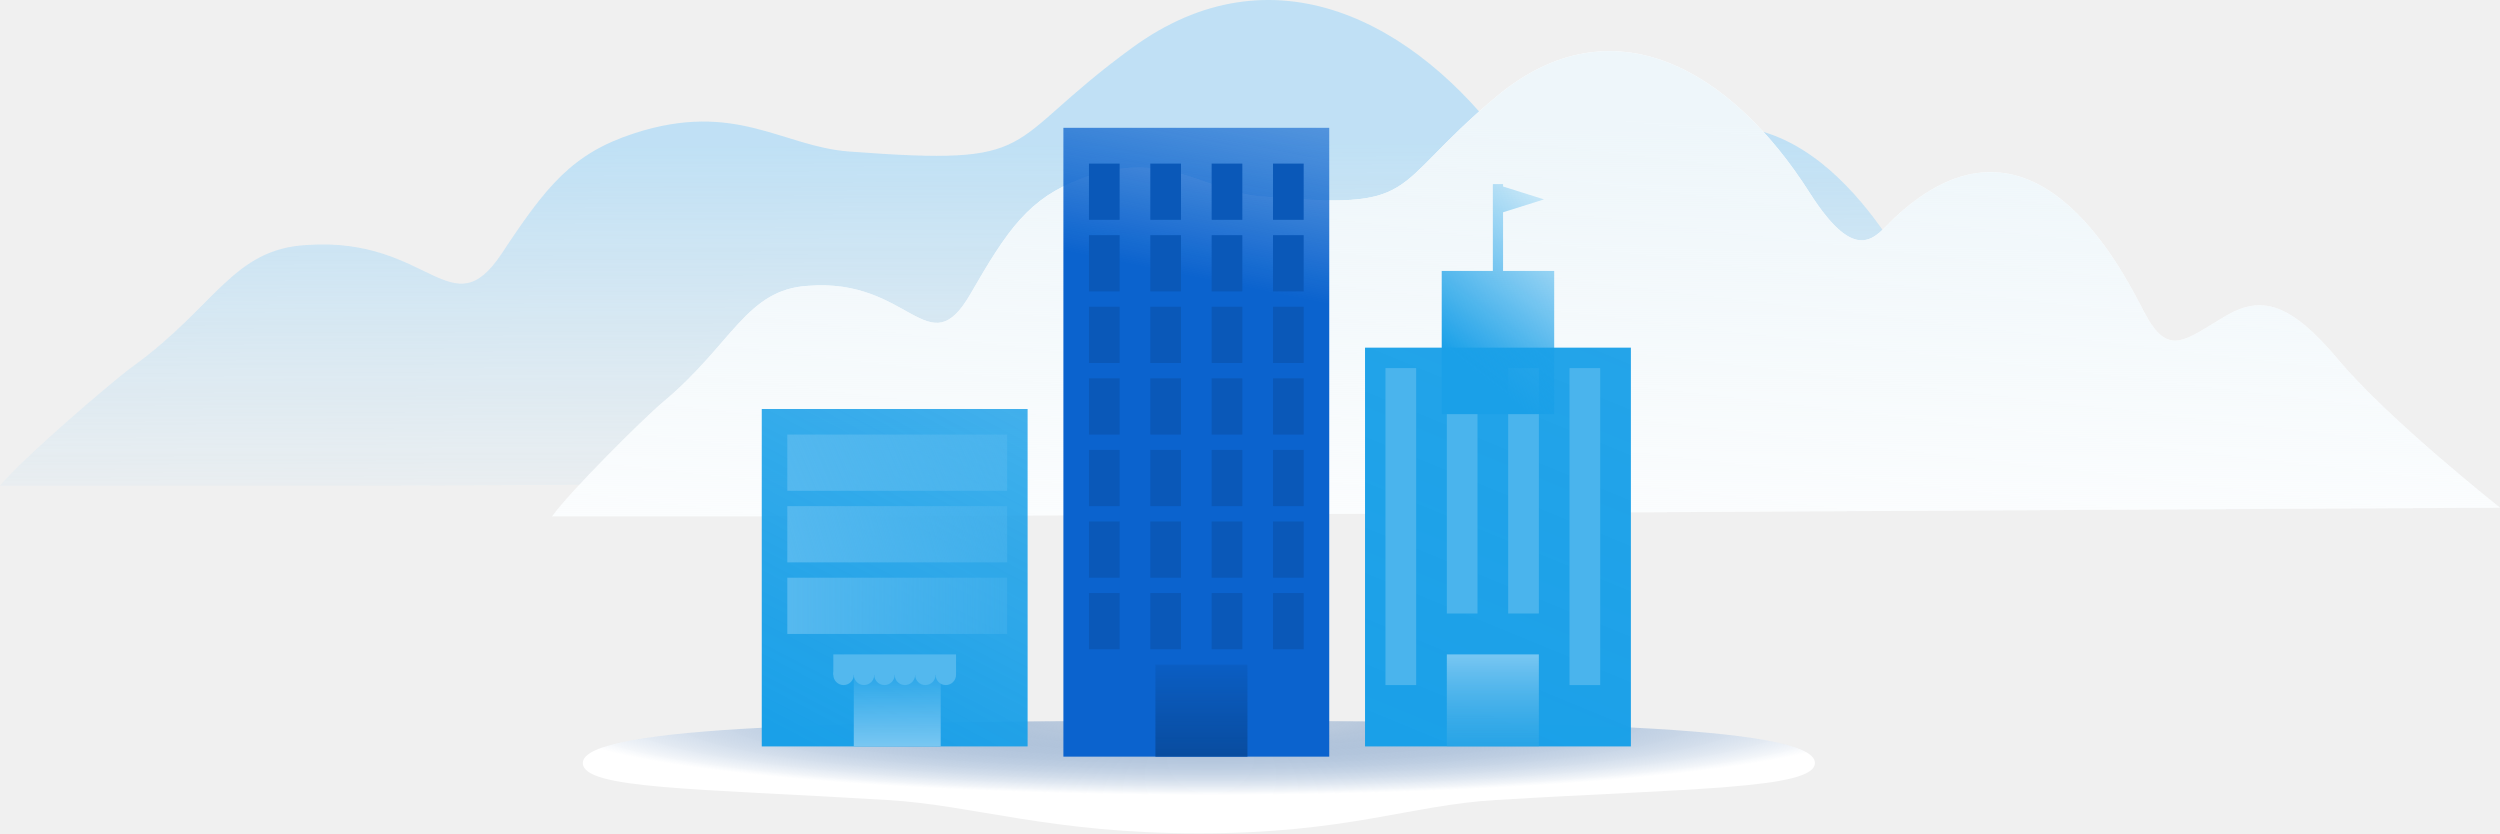
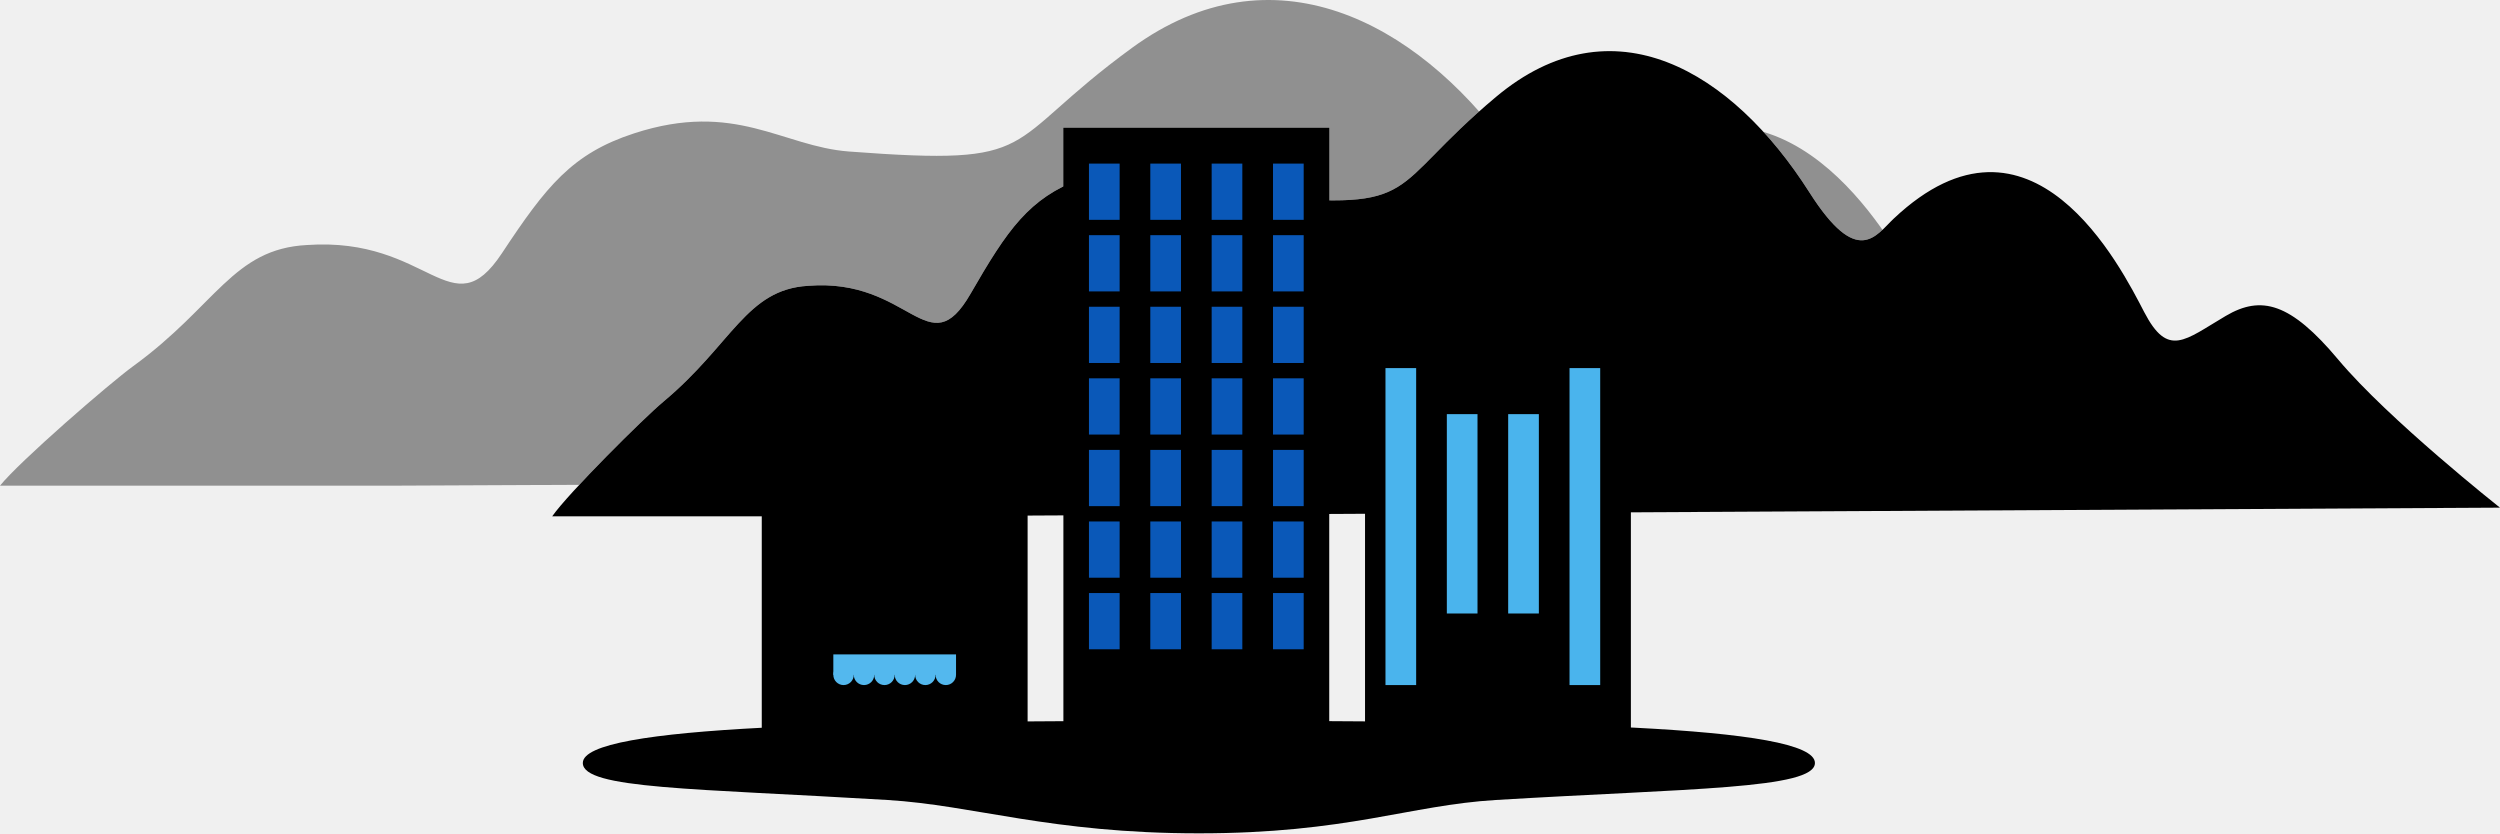
<svg xmlns="http://www.w3.org/2000/svg" width="489" height="163" fill="none">
  <path opacity="0.4" d="M76.482 95L457 93.225C457 93.225 430.777 75.18 419.054 62.992C407.836 51.329 400.97 49.805 392.657 54.068C382.997 59.023 379.129 62.675 373.519 53.274C368.032 44.078 347.052 7.742 314.786 34.175C310.55 37.645 306.299 44.335 294.988 28.859C276.779 3.949 248.791 -10.613 221.419 9.363C195.231 28.473 204.494 32.544 166.073 29.637C152.978 28.646 143.847 19.638 124.049 26.078C111.897 30.032 106.862 36.399 98.169 49.543C88.263 64.518 84.037 46.255 60.053 47.925C45.535 48.678 42.28 59.833 26.082 71.597C21.427 74.978 3.827 90.236 0 95H76.482Z" fill="url(#paint0_linear)" />
  <path d="M171.763 101L489 99.299C489 99.299 467.138 82.014 457.365 70.34C448.012 59.168 442.288 57.708 435.357 61.792C427.303 66.538 424.079 70.037 419.402 61.031C414.827 52.222 397.337 17.416 370.436 42.736C366.905 46.06 363.361 52.468 353.931 37.644C338.75 13.782 315.417 -0.166 292.597 18.969C270.764 37.274 278.486 41.173 246.455 38.389C235.537 37.44 227.925 28.811 211.42 34.98C201.288 38.767 197.091 44.867 189.843 57.457C181.585 71.801 178.062 54.308 158.066 55.907C145.963 56.628 143.249 67.314 129.745 78.582C125.863 81.821 111.19 96.436 108 101H171.763Z" fill="white" />
  <path d="M171.763 101L489 99.299C489 99.299 467.138 82.014 457.365 70.34C448.012 59.168 442.288 57.708 435.357 61.792C427.303 66.538 424.079 70.037 419.402 61.031C414.827 52.222 397.337 17.416 370.436 42.736C366.905 46.06 363.361 52.468 353.931 37.644C338.75 13.782 315.417 -0.166 292.597 18.969C270.764 37.274 278.486 41.173 246.455 38.389C235.537 37.44 227.925 28.811 211.42 34.98C201.288 38.767 197.091 44.867 189.843 57.457C181.585 71.801 178.062 54.308 158.066 55.907C145.963 56.628 143.249 67.314 129.745 78.582C125.863 81.821 111.19 96.436 108 101H171.763Z" fill="url(#paint1_linear)" />
  <path d="M355 149.236C355 154.352 330.328 154.203 292.624 156.475C275.611 157.5 263.586 163 234.5 163C205.414 163 190.554 157.5 173.541 156.475C135.837 154.203 114 154.352 114 149.236C114 141.81 167.95 141 234.5 141C301.05 141 355 141.81 355 149.236Z" fill="url(#paint2_radial)" />
  <rect x="149" y="80" width="52" height="66" fill="url(#paint3_linear)" />
  <rect x="154" y="85" width="43" height="11" fill="url(#paint4_linear)" />
  <rect x="154" y="99" width="43" height="11" fill="url(#paint5_linear)" />
  <rect x="154" y="113" width="43" height="11" fill="url(#paint6_linear)" />
  <rect x="167" y="128" width="17" height="18" fill="url(#paint7_linear)" />
  <rect width="24" height="4" transform="matrix(1 0 0 -1 163 132)" fill="#53B8EE" />
  <rect x="208" y="25" width="52" height="123" fill="url(#paint8_linear)" />
  <rect x="226" y="130" width="18" height="18" fill="url(#paint9_linear)" />
  <rect x="213" y="32" width="6" height="11" fill="#0A58B8" />
  <rect x="225" y="32" width="6" height="11" fill="#0A58B8" />
  <rect x="237" y="32" width="6" height="11" fill="#0A58B8" />
  <rect x="249" y="32" width="6" height="11" fill="#0A58B8" />
  <rect x="213" y="88" width="6" height="11" fill="#0A58B8" />
  <rect x="225" y="88" width="6" height="11" fill="#0A58B8" />
  <rect x="237" y="88" width="6" height="11" fill="#0A58B8" />
  <rect x="249" y="88" width="6" height="11" fill="#0A58B8" />
  <rect x="213" y="46" width="6" height="11" fill="#0A58B8" />
  <rect x="225" y="46" width="6" height="11" fill="#0A58B8" />
  <rect x="237" y="46" width="6" height="11" fill="#0A58B8" />
  <rect x="249" y="46" width="6" height="11" fill="#0A58B8" />
  <rect x="213" y="102" width="6" height="11" fill="#0A58B8" />
  <rect x="225" y="102" width="6" height="11" fill="#0A58B8" />
  <rect x="237" y="102" width="6" height="11" fill="#0A58B8" />
  <rect x="249" y="102" width="6" height="11" fill="#0A58B8" />
  <rect x="213" y="60" width="6" height="11" fill="#0A58B8" />
  <rect x="225" y="60" width="6" height="11" fill="#0A58B8" />
  <rect x="237" y="60" width="6" height="11" fill="#0A58B8" />
  <rect x="249" y="60" width="6" height="11" fill="#0A58B8" />
  <rect x="213" y="116" width="6" height="11" fill="#0A58B8" />
  <rect x="225" y="116" width="6" height="11" fill="#0A58B8" />
  <rect x="237" y="116" width="6" height="11" fill="#0A58B8" />
  <rect x="249" y="116" width="6" height="11" fill="#0A58B8" />
  <rect x="213" y="74" width="6" height="11" fill="#0A58B8" />
  <rect x="225" y="74" width="6" height="11" fill="#0A58B8" />
  <rect x="237" y="74" width="6" height="11" fill="#0A58B8" />
  <rect x="249" y="74" width="6" height="11" fill="#0A58B8" />
  <rect x="267" y="68" width="52" height="78" fill="url(#paint10_linear)" />
  <rect x="271" y="72" width="6" height="62" fill="#4AB4ED" />
  <rect x="283" y="72" width="6" height="48" fill="#4AB4ED" />
  <rect x="295" y="72" width="6" height="48" fill="#4AB4ED" />
  <rect x="283" y="128" width="18" height="18" fill="url(#paint11_linear)" />
  <rect x="307" y="72" width="6" height="62" fill="#4AB4ED" />
  <path fill-rule="evenodd" clip-rule="evenodd" d="M292 36H294V36.481L302 39L294 41.519V53H304V81H282V53H292V36Z" fill="url(#paint12_linear)" />
  <circle cx="165" cy="132" r="2" fill="#53B8EE" />
  <circle cx="169" cy="132" r="2" fill="#53B8EE" />
  <circle cx="173" cy="132" r="2" fill="#53B8EE" />
  <circle cx="177" cy="132" r="2" fill="#53B8EE" />
  <circle cx="181" cy="132" r="2" fill="#53B8EE" />
  <circle cx="185" cy="132" r="2" fill="#53B8EE" />
  <defs>
    <linearGradient id="paint0_linear" x1="228.5" y1="0" x2="228.924" y2="107.723" gradientUnits="userSpaceOnUse">
-       <stop offset="0.261" stop-color="#77C9FC" />
-       <stop offset="1" stop-color="#8DD0F9" stop-opacity="0" />
+       <stop offset="0.261" stopColor="#77C9FC" />
+       <stop offset="1" stopColor="#8DD0F9" stopOpacity="0" />
    </linearGradient>
    <linearGradient id="paint1_linear" x1="298.5" y1="10" x2="298.926" y2="126.514" gradientUnits="userSpaceOnUse">
-       <stop offset="0.117" stop-color="#EEF6FA" />
-       <stop offset="1" stop-color="#EEF6FA" stop-opacity="0" />
+       <stop offset="0.117" stopColor="#EEF6FA" />
+       <stop offset="1" stopColor="#EEF6FA" stopOpacity="0" />
    </linearGradient>
    <radialGradient id="paint2_radial" cx="0" cy="0" r="1" gradientUnits="userSpaceOnUse" gradientTransform="translate(236.808 141) rotate(90) scale(14.5 129.957)">
-       <stop stop-color="#084A9B" stop-opacity="0.12" />
-       <stop offset="1" stop-color="white" />
+       <stop stopColor="#084A9B" stopOpacity="0.12" />
+       <stop offset="1" stopColor="white" />
    </radialGradient>
    <linearGradient id="paint3_linear" x1="158.5" y1="146" x2="352" y2="-224.5" gradientUnits="userSpaceOnUse">
-       <stop stop-color="#1AA0E8" />
-       <stop offset="0.118" stop-color="#1AA0E8" stop-opacity="0.893" />
-       <stop offset="1" stop-color="#1AA0E8" stop-opacity="0" />
+       <stop stopColor="#1AA0E8" />
+       <stop offset="0.118" stopColor="#1AA0E8" stopOpacity="0.893" />
+       <stop offset="1" stopColor="#1AA0E8" stopOpacity="0" />
    </linearGradient>
    <linearGradient id="paint4_linear" x1="150.5" y1="96" x2="237" y2="60" gradientUnits="userSpaceOnUse">
-       <stop stop-color="#56B9EF" />
-       <stop offset="1" stop-color="#56B9EF" stop-opacity="0" />
+       <stop stopColor="#56B9EF" />
+       <stop offset="1" stopColor="#56B9EF" stopOpacity="0" />
    </linearGradient>
    <linearGradient id="paint5_linear" x1="154" y1="110" x2="223.5" y2="90.5" gradientUnits="userSpaceOnUse">
-       <stop stop-color="#56B9EF" />
-       <stop offset="1" stop-color="#56B9EF" stop-opacity="0" />
+       <stop stopColor="#56B9EF" />
+       <stop offset="1" stopColor="#56B9EF" stopOpacity="0" />
    </linearGradient>
    <linearGradient id="paint6_linear" x1="154" y1="119" x2="215" y2="119" gradientUnits="userSpaceOnUse">
-       <stop stop-color="#56B9EF" />
-       <stop offset="1" stop-color="#56B9EF" stop-opacity="0" />
+       <stop stopColor="#56B9EF" />
+       <stop offset="1" stopColor="#56B9EF" stopOpacity="0" />
    </linearGradient>
    <linearGradient id="paint7_linear" x1="170.5" y1="146" x2="170.5" y2="130.5" gradientUnits="userSpaceOnUse">
-       <stop stop-color="#79C7F2" />
-       <stop offset="1" stop-color="#79C7F2" stop-opacity="0" />
+       <stop stopColor="#79C7F2" />
+       <stop offset="1" stopColor="#79C7F2" stopOpacity="0" />
    </linearGradient>
    <linearGradient id="paint8_linear" x1="215" y1="148" x2="251" y2="-30.5" gradientUnits="userSpaceOnUse">
-       <stop offset="0.525" stop-color="#0B63CE" />
-       <stop offset="1" stop-color="#0B63CE" stop-opacity="0" />
+       <stop offset="0.525" stopColor="#0B63CE" />
+       <stop offset="1" stopColor="#0B63CE" stopOpacity="0" />
    </linearGradient>
    <linearGradient id="paint9_linear" x1="235" y1="150" x2="235" y2="120.5" gradientUnits="userSpaceOnUse">
-       <stop stop-color="#084A9B" />
-       <stop offset="0.867" stop-color="#084A9B" stop-opacity="0" />
+       <stop stopColor="#084A9B" />
+       <stop offset="0.867" stopColor="#084A9B" stopOpacity="0" />
    </linearGradient>
    <linearGradient id="paint10_linear" x1="274" y1="146" x2="385.5" y2="-125" gradientUnits="userSpaceOnUse">
-       <stop stop-color="#1AA0E8" />
-       <stop offset="1" stop-color="#1AA0E8" stop-opacity="0.86" />
+       <stop stopColor="#1AA0E8" />
+       <stop offset="1" stopColor="#1AA0E8" stopOpacity="0.86" />
    </linearGradient>
    <linearGradient id="paint11_linear" x1="292" y1="128" x2="292" y2="151" gradientUnits="userSpaceOnUse">
-       <stop stop-color="#79C7F2" />
-       <stop offset="1" stop-color="#28A1E1" stop-opacity="0.27" />
+       <stop stopColor="#79C7F2" />
+       <stop offset="1" stopColor="#28A1E1" stopOpacity="0.27" />
    </linearGradient>
    <linearGradient id="paint12_linear" x1="285.5" y1="70.5" x2="312" y2="36" gradientUnits="userSpaceOnUse">
-       <stop stop-color="#1AA0E8" />
-       <stop offset="1" stop-color="#1AA0E8" stop-opacity="0" />
+       <stop stopColor="#1AA0E8" />
+       <stop offset="1" stopColor="#1AA0E8" stopOpacity="0" />
    </linearGradient>
  </defs>
</svg>
